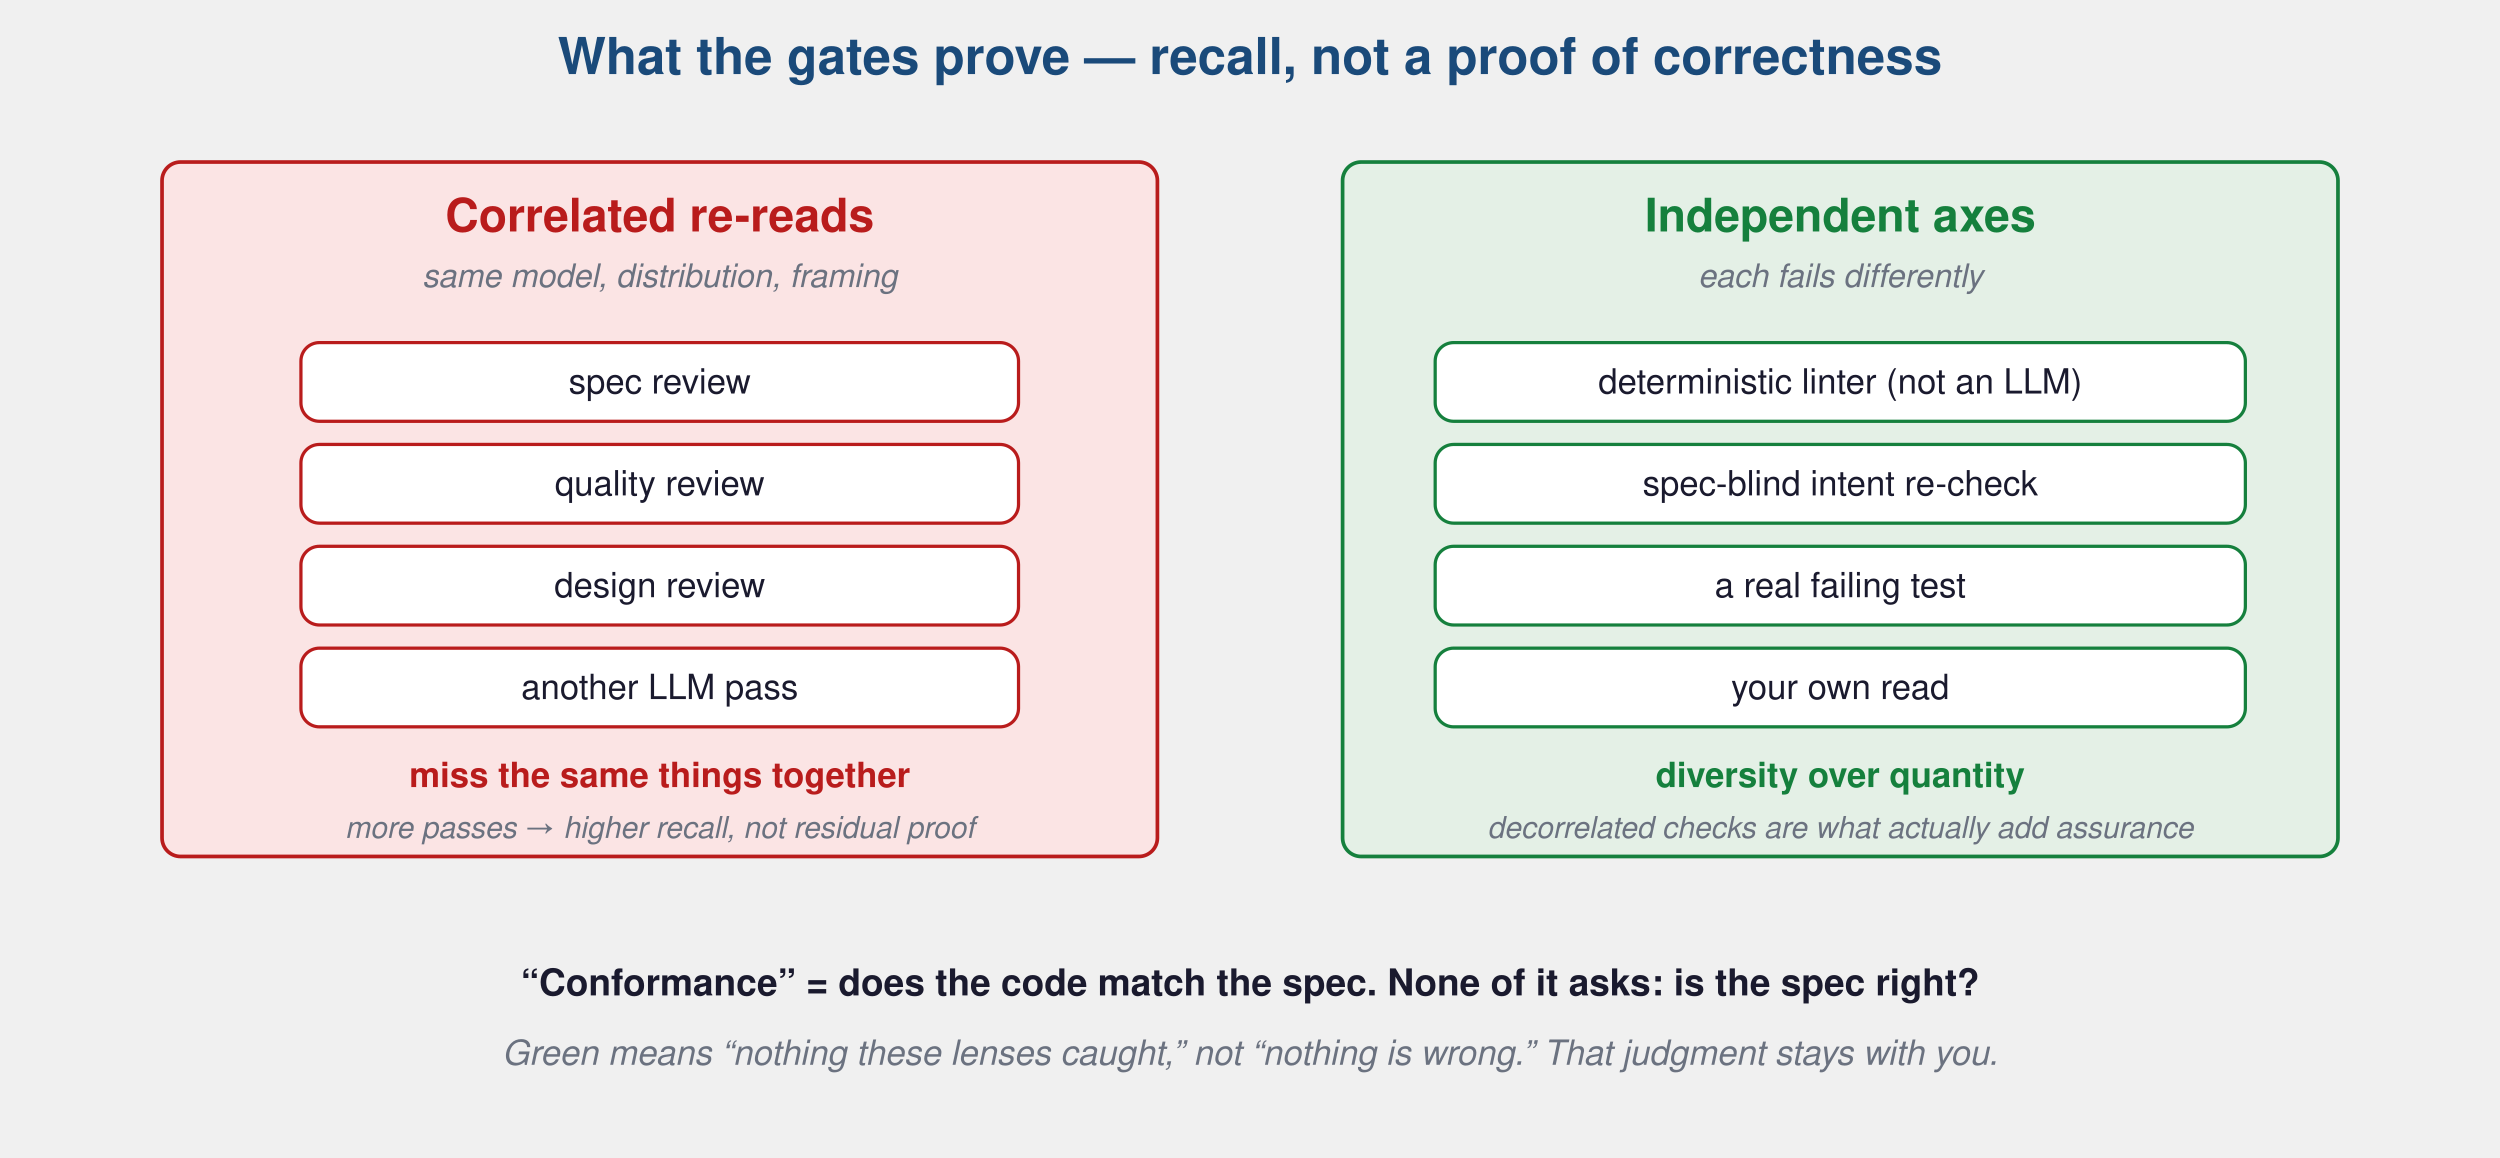
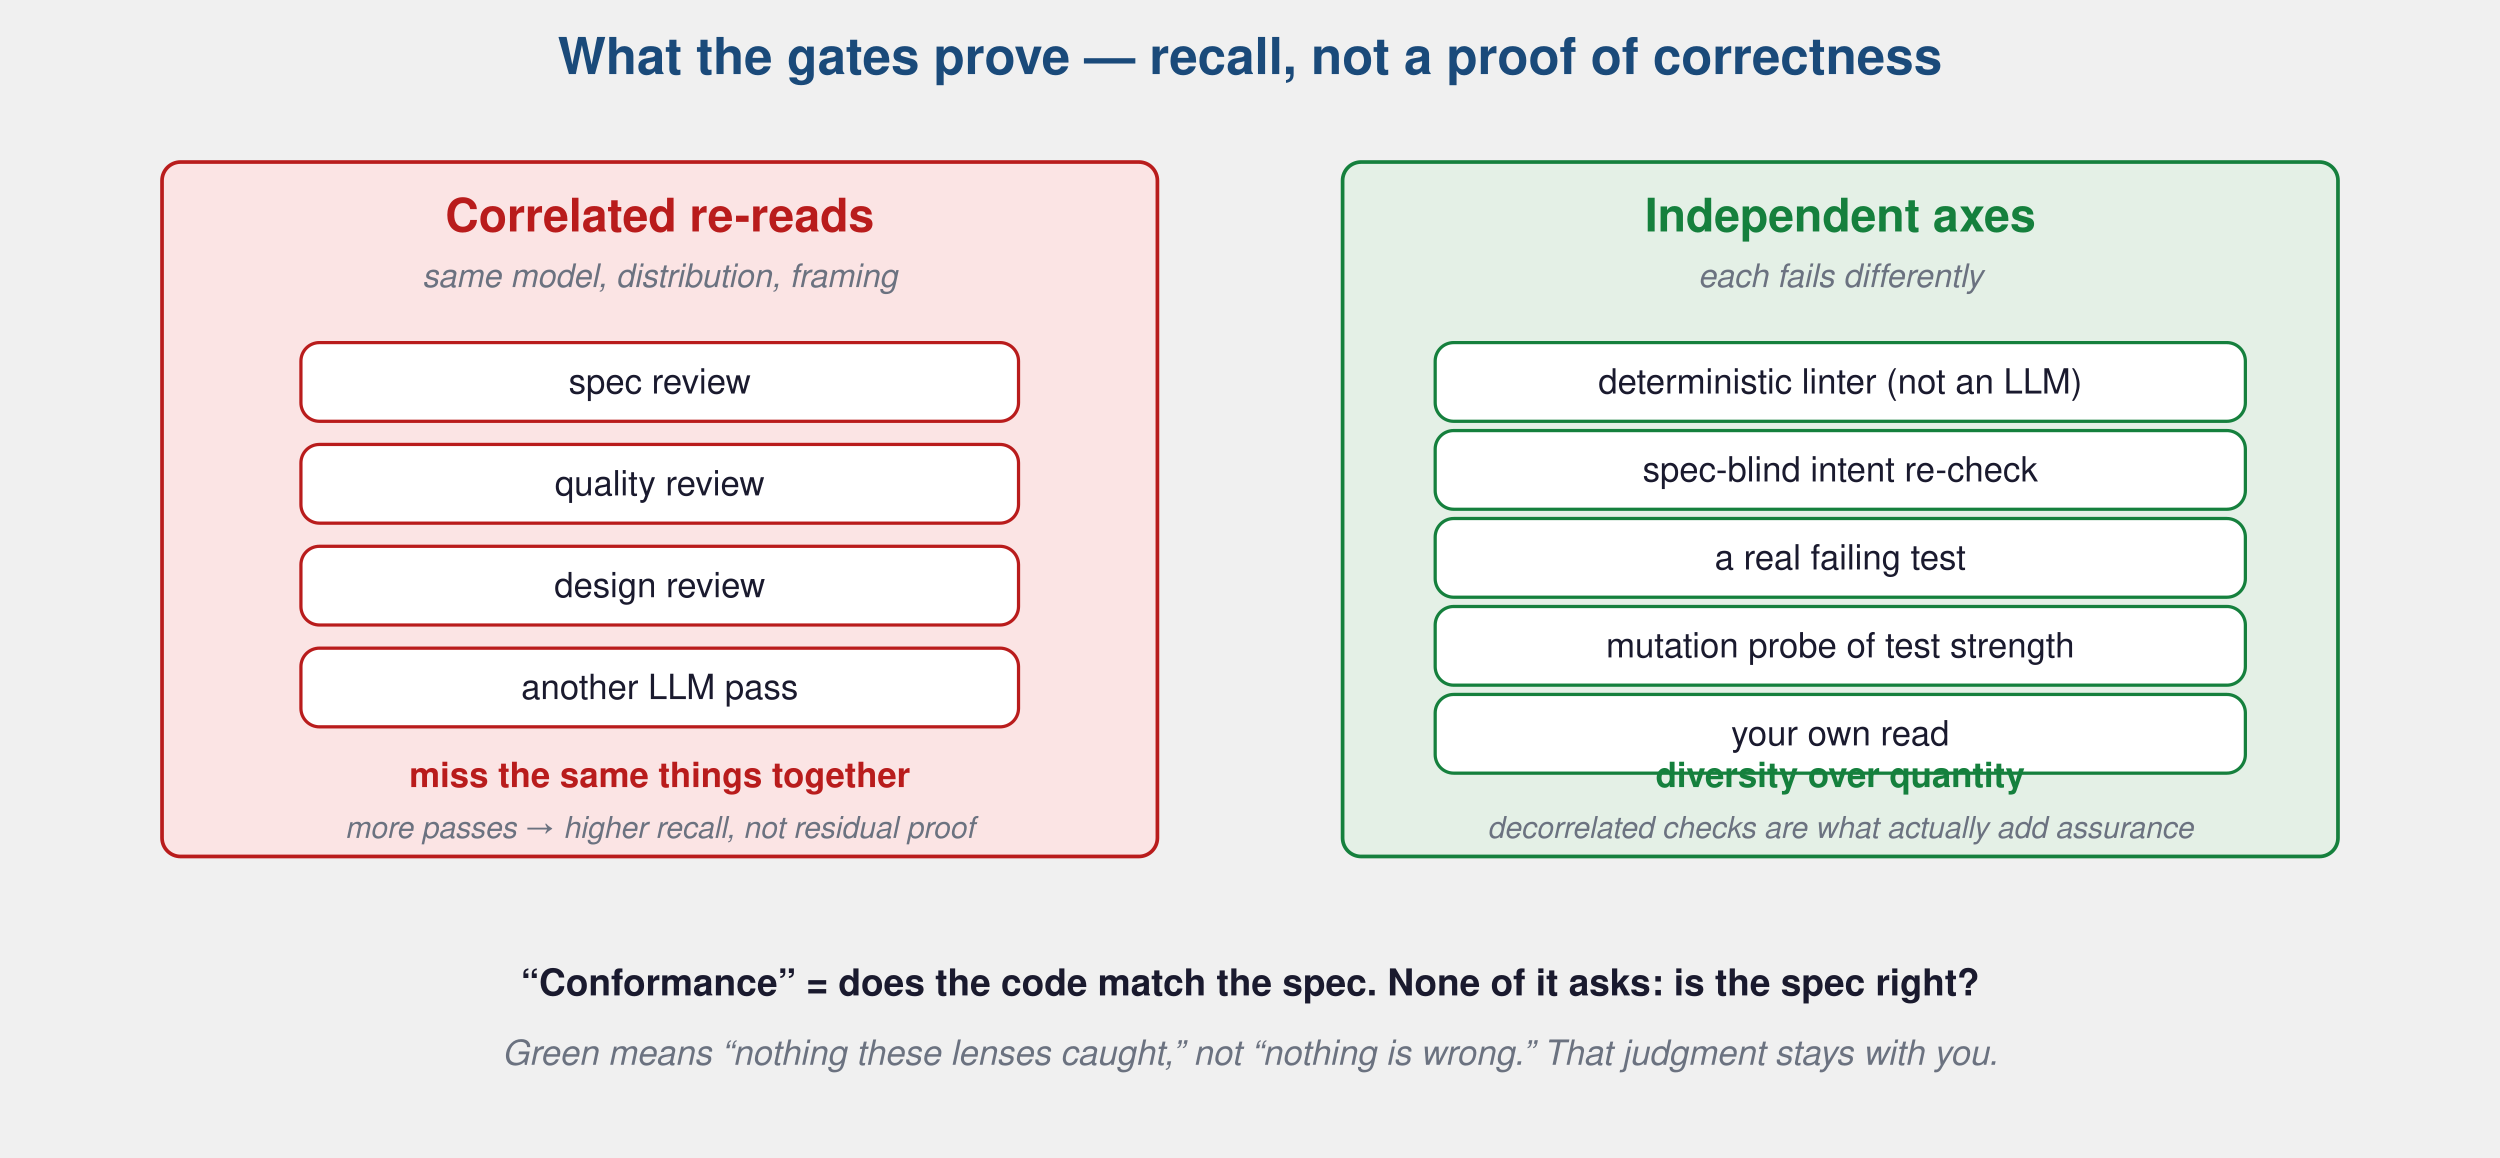
<svg xmlns="http://www.w3.org/2000/svg" viewBox="0 0 1080 500" font-family="Helvetica,Arial,sans-serif">
  <text x="540.0" y="32.0" font-size="22" fill="#1a4a7a" text-anchor="middle" font-weight="bold">What the gates prove — recall, not a proof of correctness</text>
  <rect x="70.0" y="70.0" width="430.0" height="300.0" rx="8" fill="#fbe4e4" stroke="#b91c1c" stroke-width="1.6" />
  <text x="285.0" y="100.0" font-size="20" fill="#b91c1c" text-anchor="middle" font-weight="bold">Correlated re-reads</text>
  <text x="285.0" y="124.0" font-size="14" fill="#6b7280" text-anchor="middle" font-weight="normal" font-style="italic">same model, distribution, framing</text>
  <rect x="130.0" y="148.0" width="310.0" height="34.0" rx="8" fill="#fff" stroke="#b91c1c" stroke-width="1.4" />
  <text x="285.0" y="170.0" font-size="15" fill="#1a1a2e" text-anchor="middle" font-weight="normal">spec review</text>
  <rect x="130.0" y="192.0" width="310.0" height="34.0" rx="8" fill="#fff" stroke="#b91c1c" stroke-width="1.4" />
  <text x="285.0" y="214.0" font-size="15" fill="#1a1a2e" text-anchor="middle" font-weight="normal">quality review</text>
  <rect x="130.0" y="236.0" width="310.0" height="34.0" rx="8" fill="#fff" stroke="#b91c1c" stroke-width="1.4" />
  <text x="285.0" y="258.0" font-size="15" fill="#1a1a2e" text-anchor="middle" font-weight="normal">design review</text>
  <rect x="130.0" y="280.0" width="310.0" height="34.0" rx="8" fill="#fff" stroke="#b91c1c" stroke-width="1.4" />
  <text x="285.0" y="302.0" font-size="15" fill="#1a1a2e" text-anchor="middle" font-weight="normal">another LLM pass</text>
  <text x="285.0" y="340.0" font-size="15" fill="#b91c1c" text-anchor="middle" font-weight="bold">miss the same things together</text>
  <text x="285.0" y="362.0" font-size="13" fill="#6b7280" text-anchor="middle" font-weight="normal" font-style="italic">more passes → higher recall, not residual proof</text>
  <rect x="580.0" y="70.0" width="430.0" height="300.0" rx="8" fill="#e4f0e6" stroke="#15803d" stroke-width="1.6" />
  <text x="795.0" y="100.0" font-size="20" fill="#15803d" text-anchor="middle" font-weight="bold">Independent axes</text>
  <text x="795.0" y="124.0" font-size="14" fill="#6b7280" text-anchor="middle" font-weight="normal" font-style="italic">each fails differently</text>
  <rect x="620.0" y="148.0" width="350.0" height="34.0" rx="8" fill="#fff" stroke="#15803d" stroke-width="1.4" />
  <text x="795.0" y="170.0" font-size="15" fill="#1a1a2e" text-anchor="middle" font-weight="normal">deterministic linter (not an LLM)</text>
-   <rect x="620.0" y="192.0" width="350.0" height="34.0" rx="8" fill="#fff" stroke="#15803d" stroke-width="1.4" />
-   <text x="795.0" y="214.0" font-size="15" fill="#1a1a2e" text-anchor="middle" font-weight="normal">spec-blind intent re-check</text>
-   <rect x="620.0" y="236.0" width="350.0" height="34.0" rx="8" fill="#fff" stroke="#15803d" stroke-width="1.4" />
-   <text x="795.0" y="258.0" font-size="15" fill="#1a1a2e" text-anchor="middle" font-weight="normal">a real failing test</text>
-   <rect x="620.0" y="280.0" width="350.0" height="34.0" rx="8" fill="#fff" stroke="#15803d" stroke-width="1.4" />
-   <text x="795.0" y="302.0" font-size="15" fill="#1a1a2e" text-anchor="middle" font-weight="normal">your own read</text>
+   <rect x="620.0" y="186.0" width="350.0" height="34.0" rx="8" fill="#fff" stroke="#15803d" stroke-width="1.4" />
+   <text x="795.0" y="208.0" font-size="15" fill="#1a1a2e" text-anchor="middle" font-weight="normal">spec-blind intent re-check</text>
+   <rect x="620.0" y="224.0" width="350.0" height="34.0" rx="8" fill="#fff" stroke="#15803d" stroke-width="1.4" />
+   <text x="795.0" y="246.0" font-size="15" fill="#1a1a2e" text-anchor="middle" font-weight="normal">a real failing test</text>
+   <rect x="620.0" y="262.0" width="350.0" height="34.0" rx="8" fill="#fff" stroke="#15803d" stroke-width="1.4" />
+   <text x="795.0" y="284.0" font-size="15" fill="#1a1a2e" text-anchor="middle" font-weight="normal">mutation probe of test strength</text>
+   <rect x="620.0" y="300.0" width="350.0" height="34.0" rx="8" fill="#fff" stroke="#15803d" stroke-width="1.4" />
+   <text x="795.0" y="322.0" font-size="15" fill="#1a1a2e" text-anchor="middle" font-weight="normal">your own read</text>
  <text x="795.0" y="340.0" font-size="15" fill="#15803d" text-anchor="middle" font-weight="bold">diversity over quantity</text>
  <text x="795.0" y="362.0" font-size="13" fill="#6b7280" text-anchor="middle" font-weight="normal" font-style="italic">decorrelated checks are what actually add assurance</text>
  <text x="540.0" y="430.0" font-size="16" fill="#1a1a2e" text-anchor="middle" font-weight="bold">“Conformance” = does the code match the spec. None of it asks: is the spec right?</text>
  <text x="540.0" y="460.0" font-size="15" fill="#6b7280" text-anchor="middle" font-weight="normal" font-style="italic">Green means “nothing these lenses caught,” not “nothing is wrong.” That judgment stays with you.</text>
</svg>
